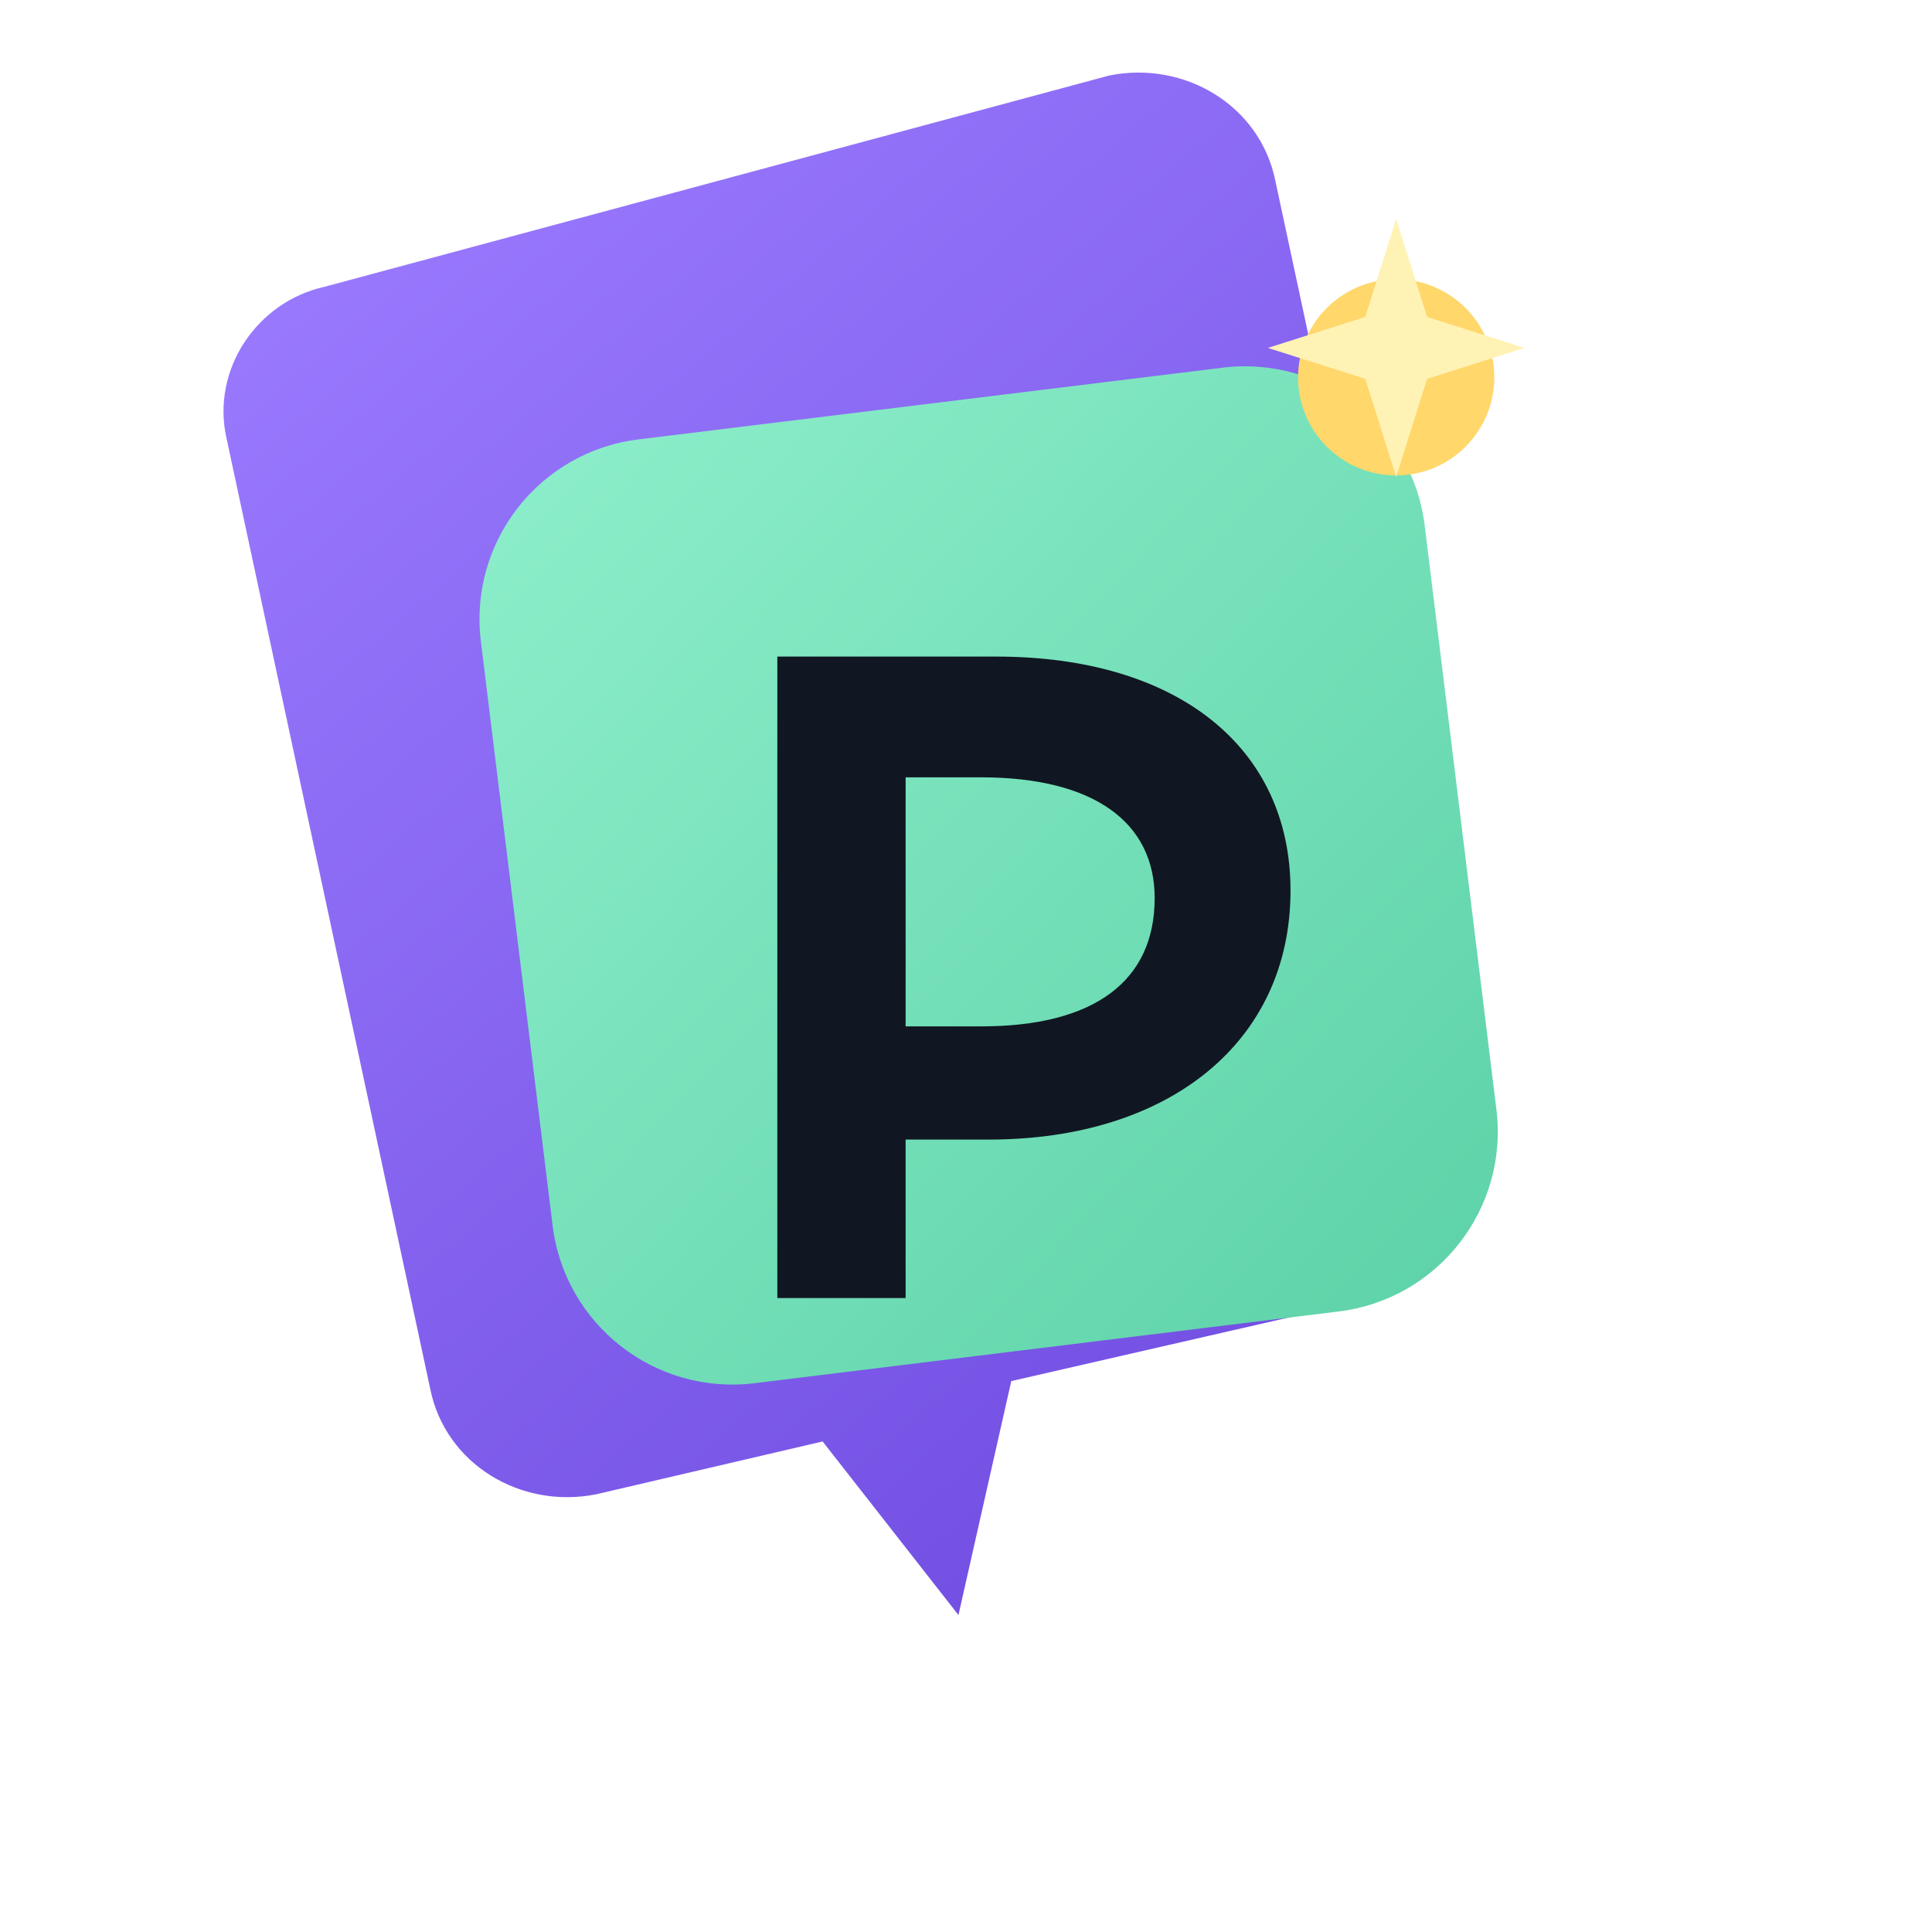
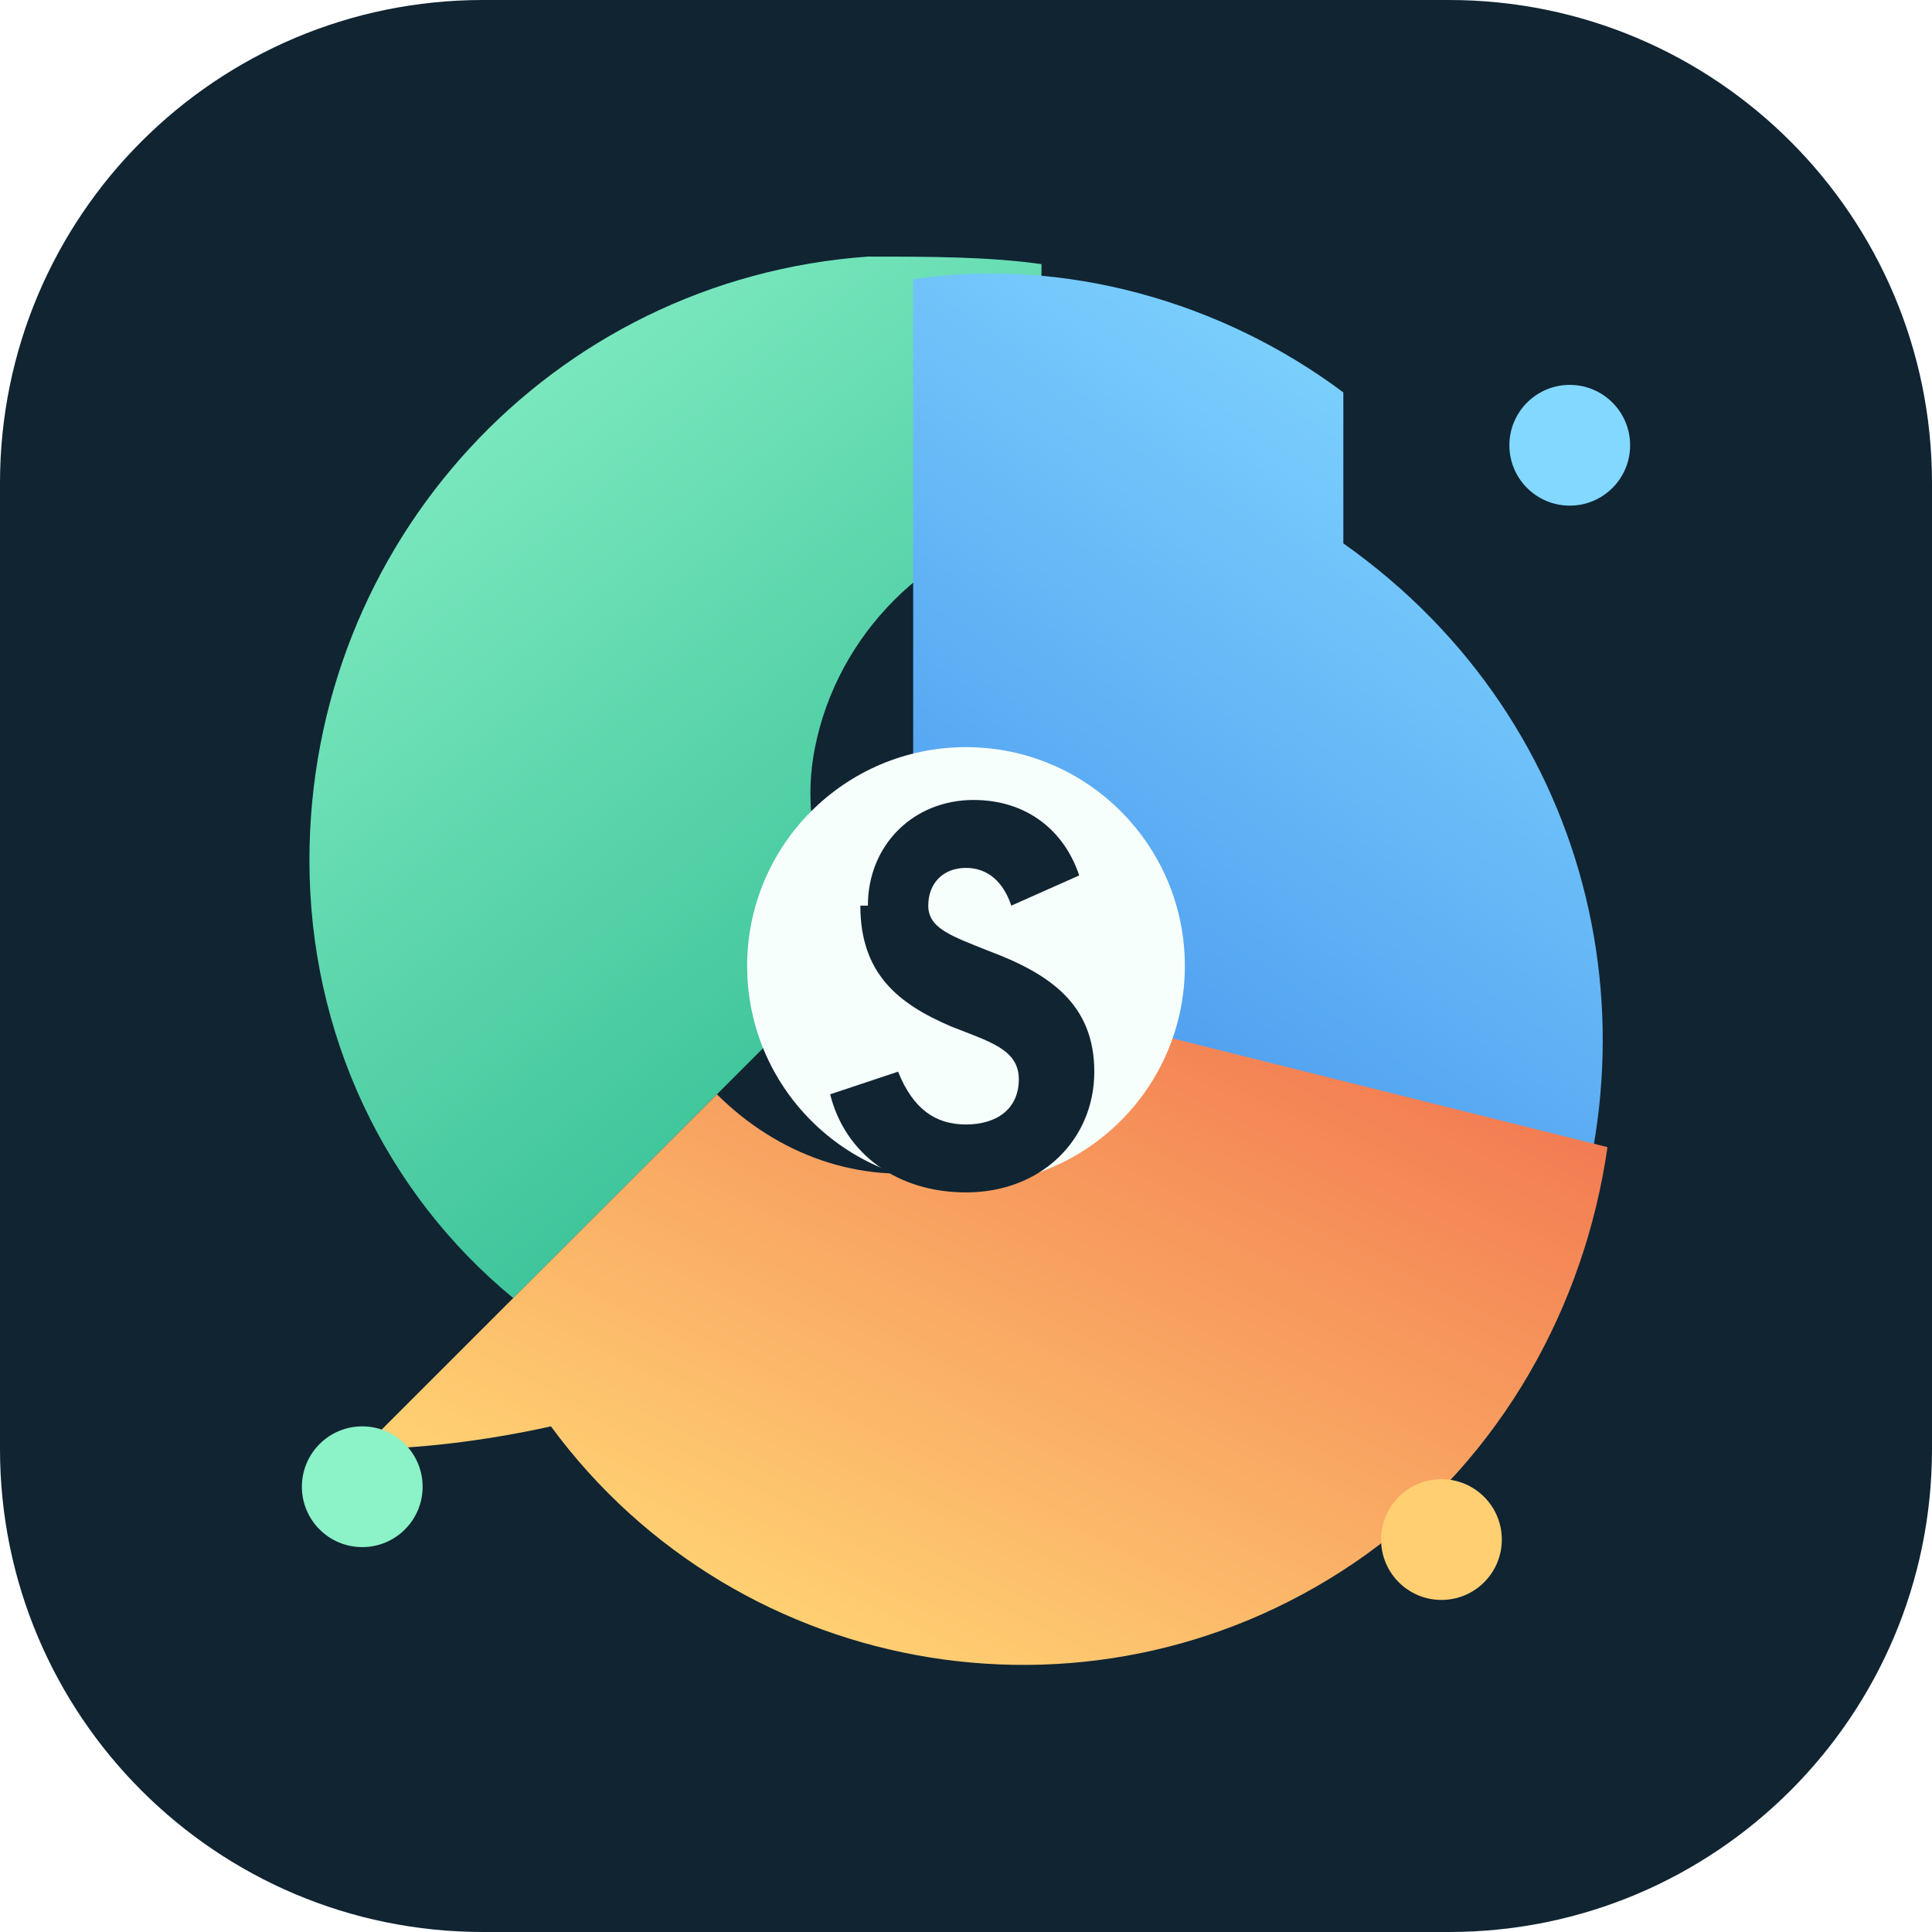
<svg xmlns="http://www.w3.org/2000/svg" viewBox="0 0 256 256" role="img" aria-labelledby="title desc">
  <defs>
-     <linearGradient id="a" x1="36" y1="24" x2="218" y2="234" gradientUnits="userSpaceOnUse">
-       <stop stop-color="#9b7bff" />
-       <stop offset="1" stop-color="#6541d9" />
+     <linearGradient id="mint" x1="42" y1="37" x2="143" y2="163" gradientUnits="userSpaceOnUse">
+       <stop stop-color="#8CF2C8" />
+       <stop offset="1" stop-color="#27B68D" />
    </linearGradient>
-     <linearGradient id="b" x1="58" y1="33" x2="202" y2="210" gradientUnits="userSpaceOnUse">
-       <stop stop-color="#93f2cf" />
-       <stop offset="1" stop-color="#55cda2" />
+     <linearGradient id="sky" x1="199" y1="45" x2="111" y2="172" gradientUnits="userSpaceOnUse">
+       <stop stop-color="#83D8FF" />
+       <stop offset="1" stop-color="#3784E9" />
+     </linearGradient>
+     <linearGradient id="sun" x1="101" y1="212" x2="149" y2="113" gradientUnits="userSpaceOnUse">
+       <stop stop-color="#FFCF72" />
+       <stop offset="1" stop-color="#F27650" />
    </linearGradient>
  </defs>
-   <path fill="url(#a)" d="M43 38c-9 2-15 11-13 20l27 126c2 10 12 16 22 14l30-7 18 23 7-31 48-11c10-2 16-12 14-22L169 24c-2-10-12-16-22-14L43 38Z" />
-   <rect width="126" height="126" x="68" y="53" fill="url(#b)" rx="24" transform="rotate(-7 131 116)" />
-   <path fill="#101722" d="M104 87h28c24 0 39 12 39 31 0 20-16 33-40 33h-11v21h-17V87Zm26 49c15 0 23-6 23-17 0-10-8-16-23-16h-10v33h10Z" />
-   <circle cx="185" cy="50" r="13" fill="#ffd76b" />
-   <path fill="#fff2b5" d="m185 29 4.1 13 12.9 4.1-12.9 4.1-4.1 13-4.1-13-12.9-4.1 12.9-4.1 4.1-13Z" />
+   <rect width="256" height="256" rx="64" fill="#102432" />
+   <path fill="url(#mint)" d="M115 34c-42 3-74 38-74 80 0 23 10 44 27 58l47-47c-6-7-9-16-7-26 3-15 15-27 30-30V35c-7-1-15-1-23-1Z" />
+   <path fill="url(#sky)" d="M178 52c-16-12-37-18-57-15v66c10 2 19 9 24 18 5 9 5 20 1 29l58 24c17-35 8-78-26-102Z" />
+   <path fill="url(#sun)" d="M73 189c25 34 73 42 108 17 18-13 29-33 32-54l-64-16c-4 10-13 17-24 19-11 2-22-2-30-10l-47 47c7 0 16-1 25-3Z" />
+   <circle cx="128" cy="128" r="29" fill="#F7FFFC" />
+   <path d="M115 120c0-8 6-14 14-14 7 0 12 4 14 10l-9 4c-1-3-3-5-6-5-3 0-5 2-5 5 0 3 3 4 8 6 8 3 14 7 14 16 0 9-7 16-17 16-9 0-16-5-18-13l9-3c2 5 5 7 9 7 4 0 7-2 7-6 0-4-4-5-9-7-7-3-12-7-12-16Z" fill="#102432" />
+   <circle cx="48" cy="197" r="8" fill="#8CF2C8" />
+   <circle cx="208" cy="59" r="8" fill="#83D8FF" />
+   <circle cx="191" cy="204" r="8" fill="#FFCF72" />
</svg>
